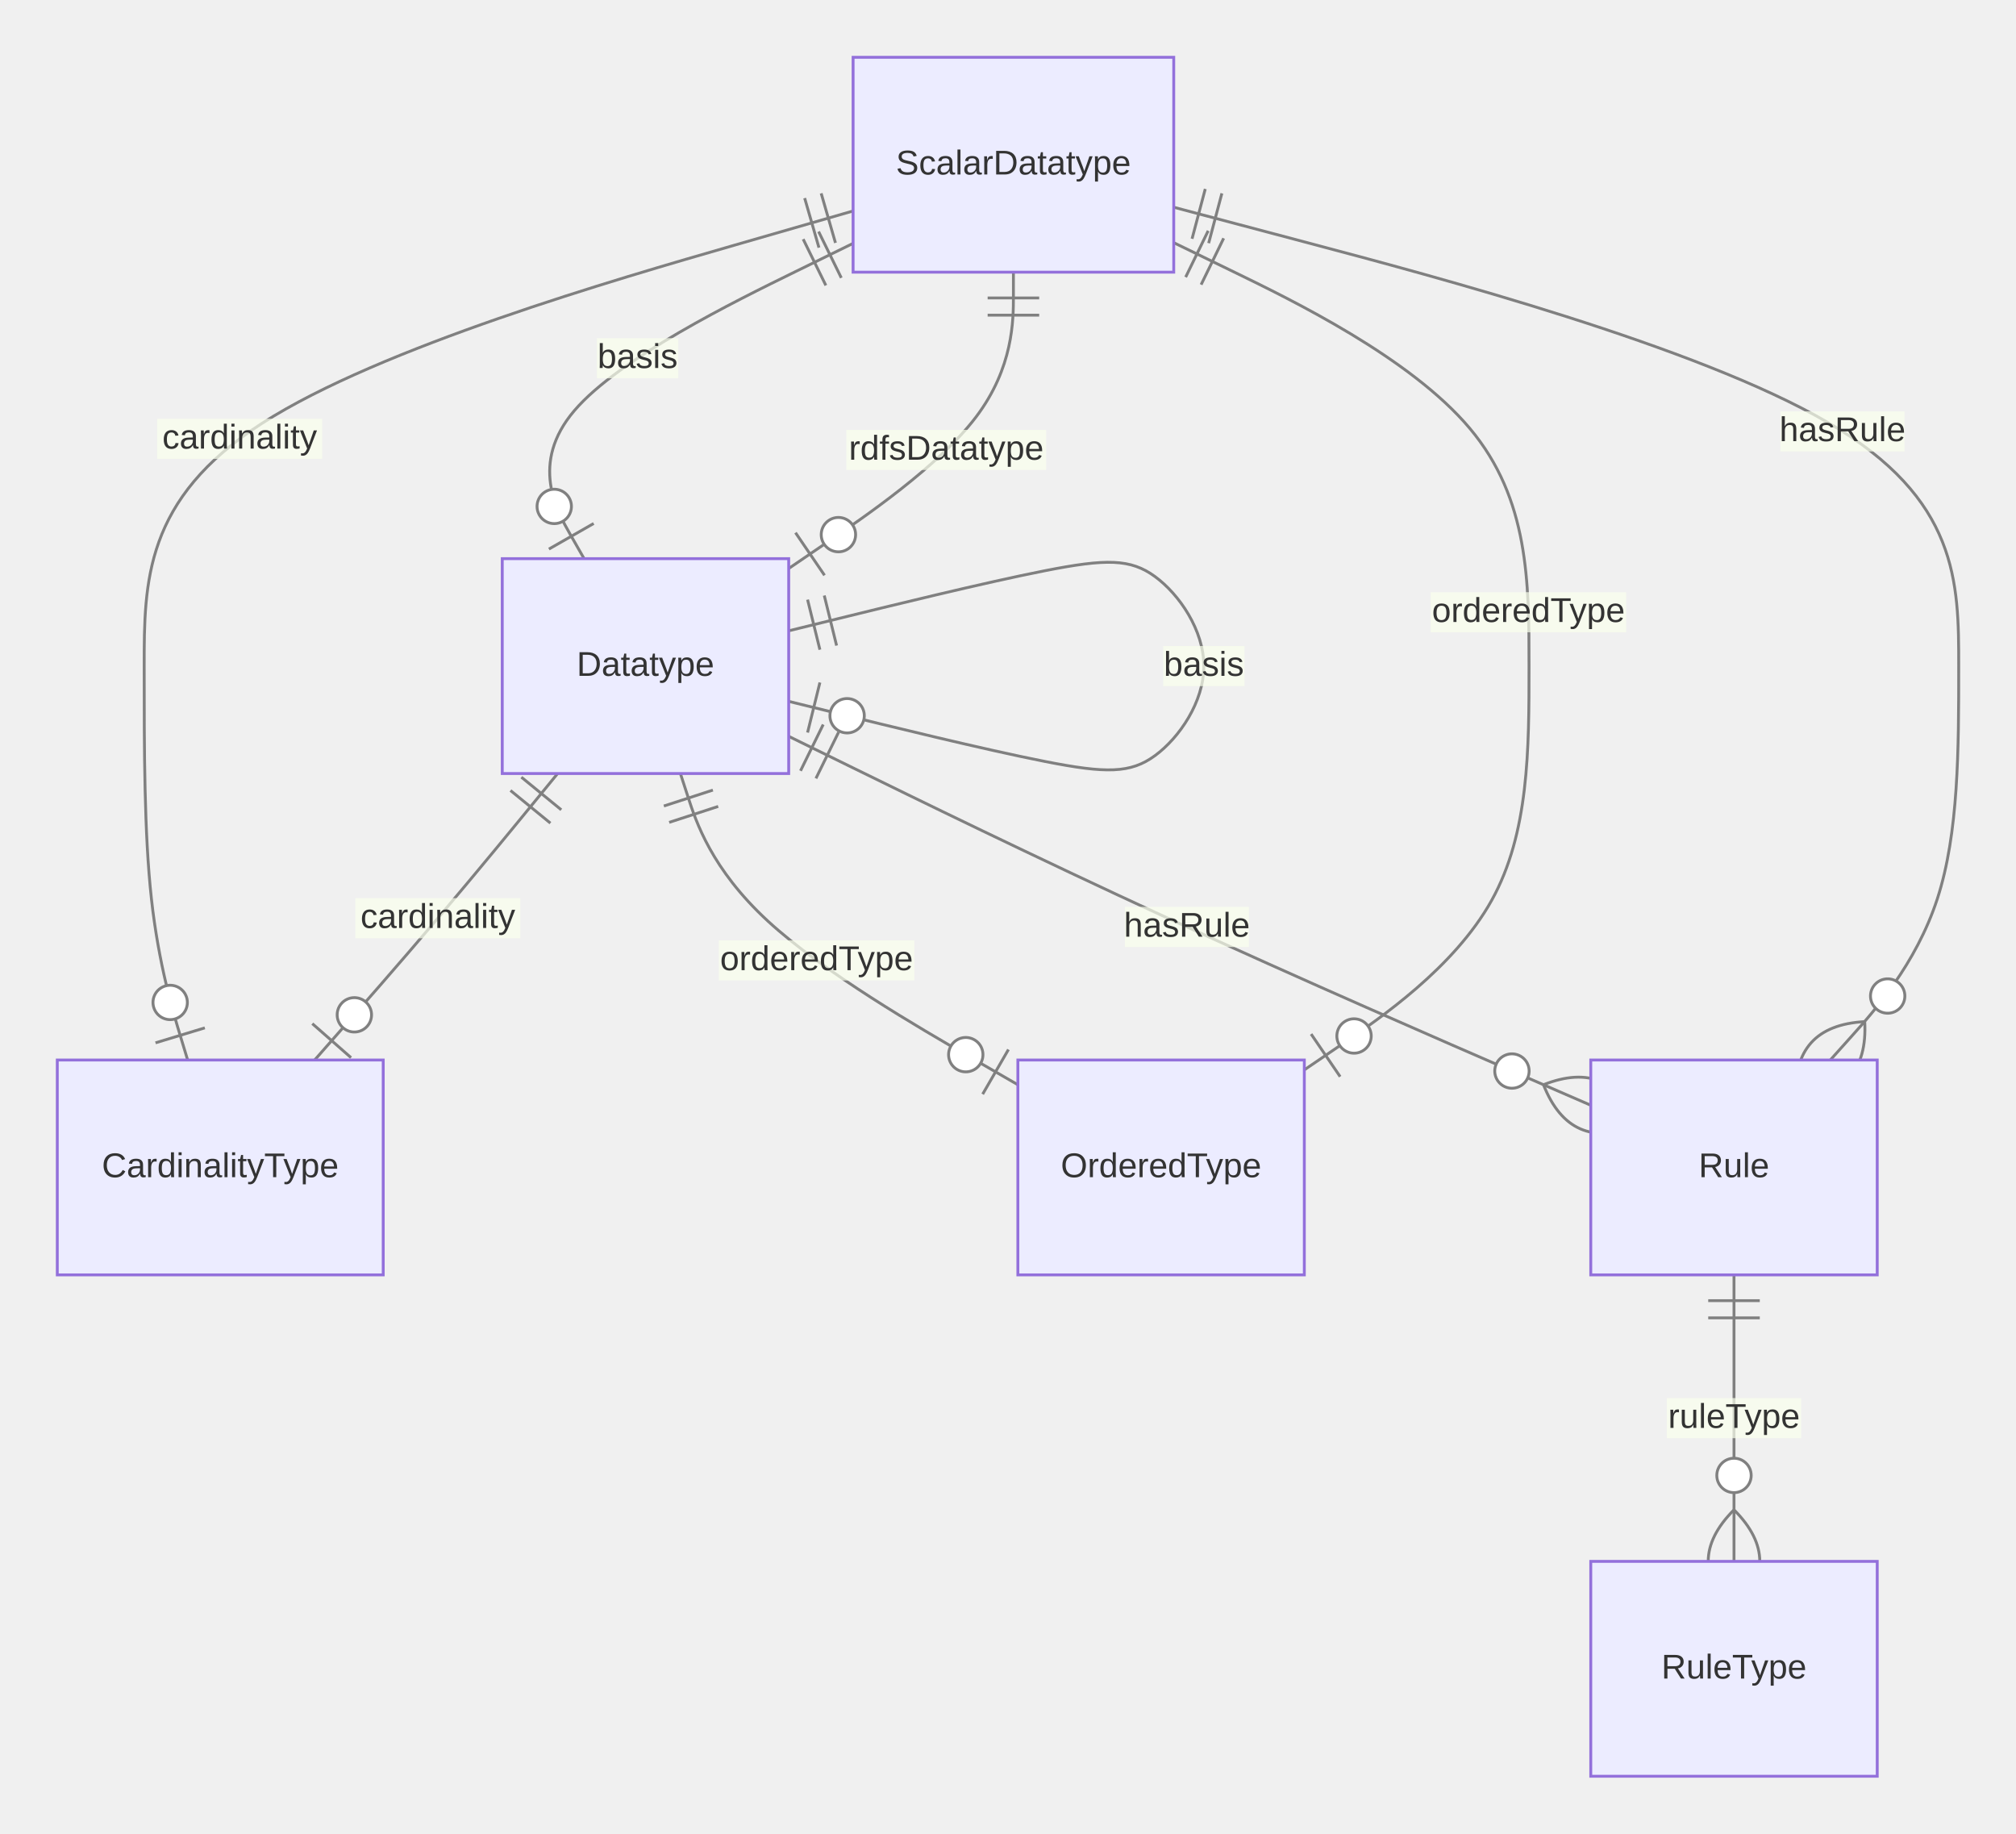
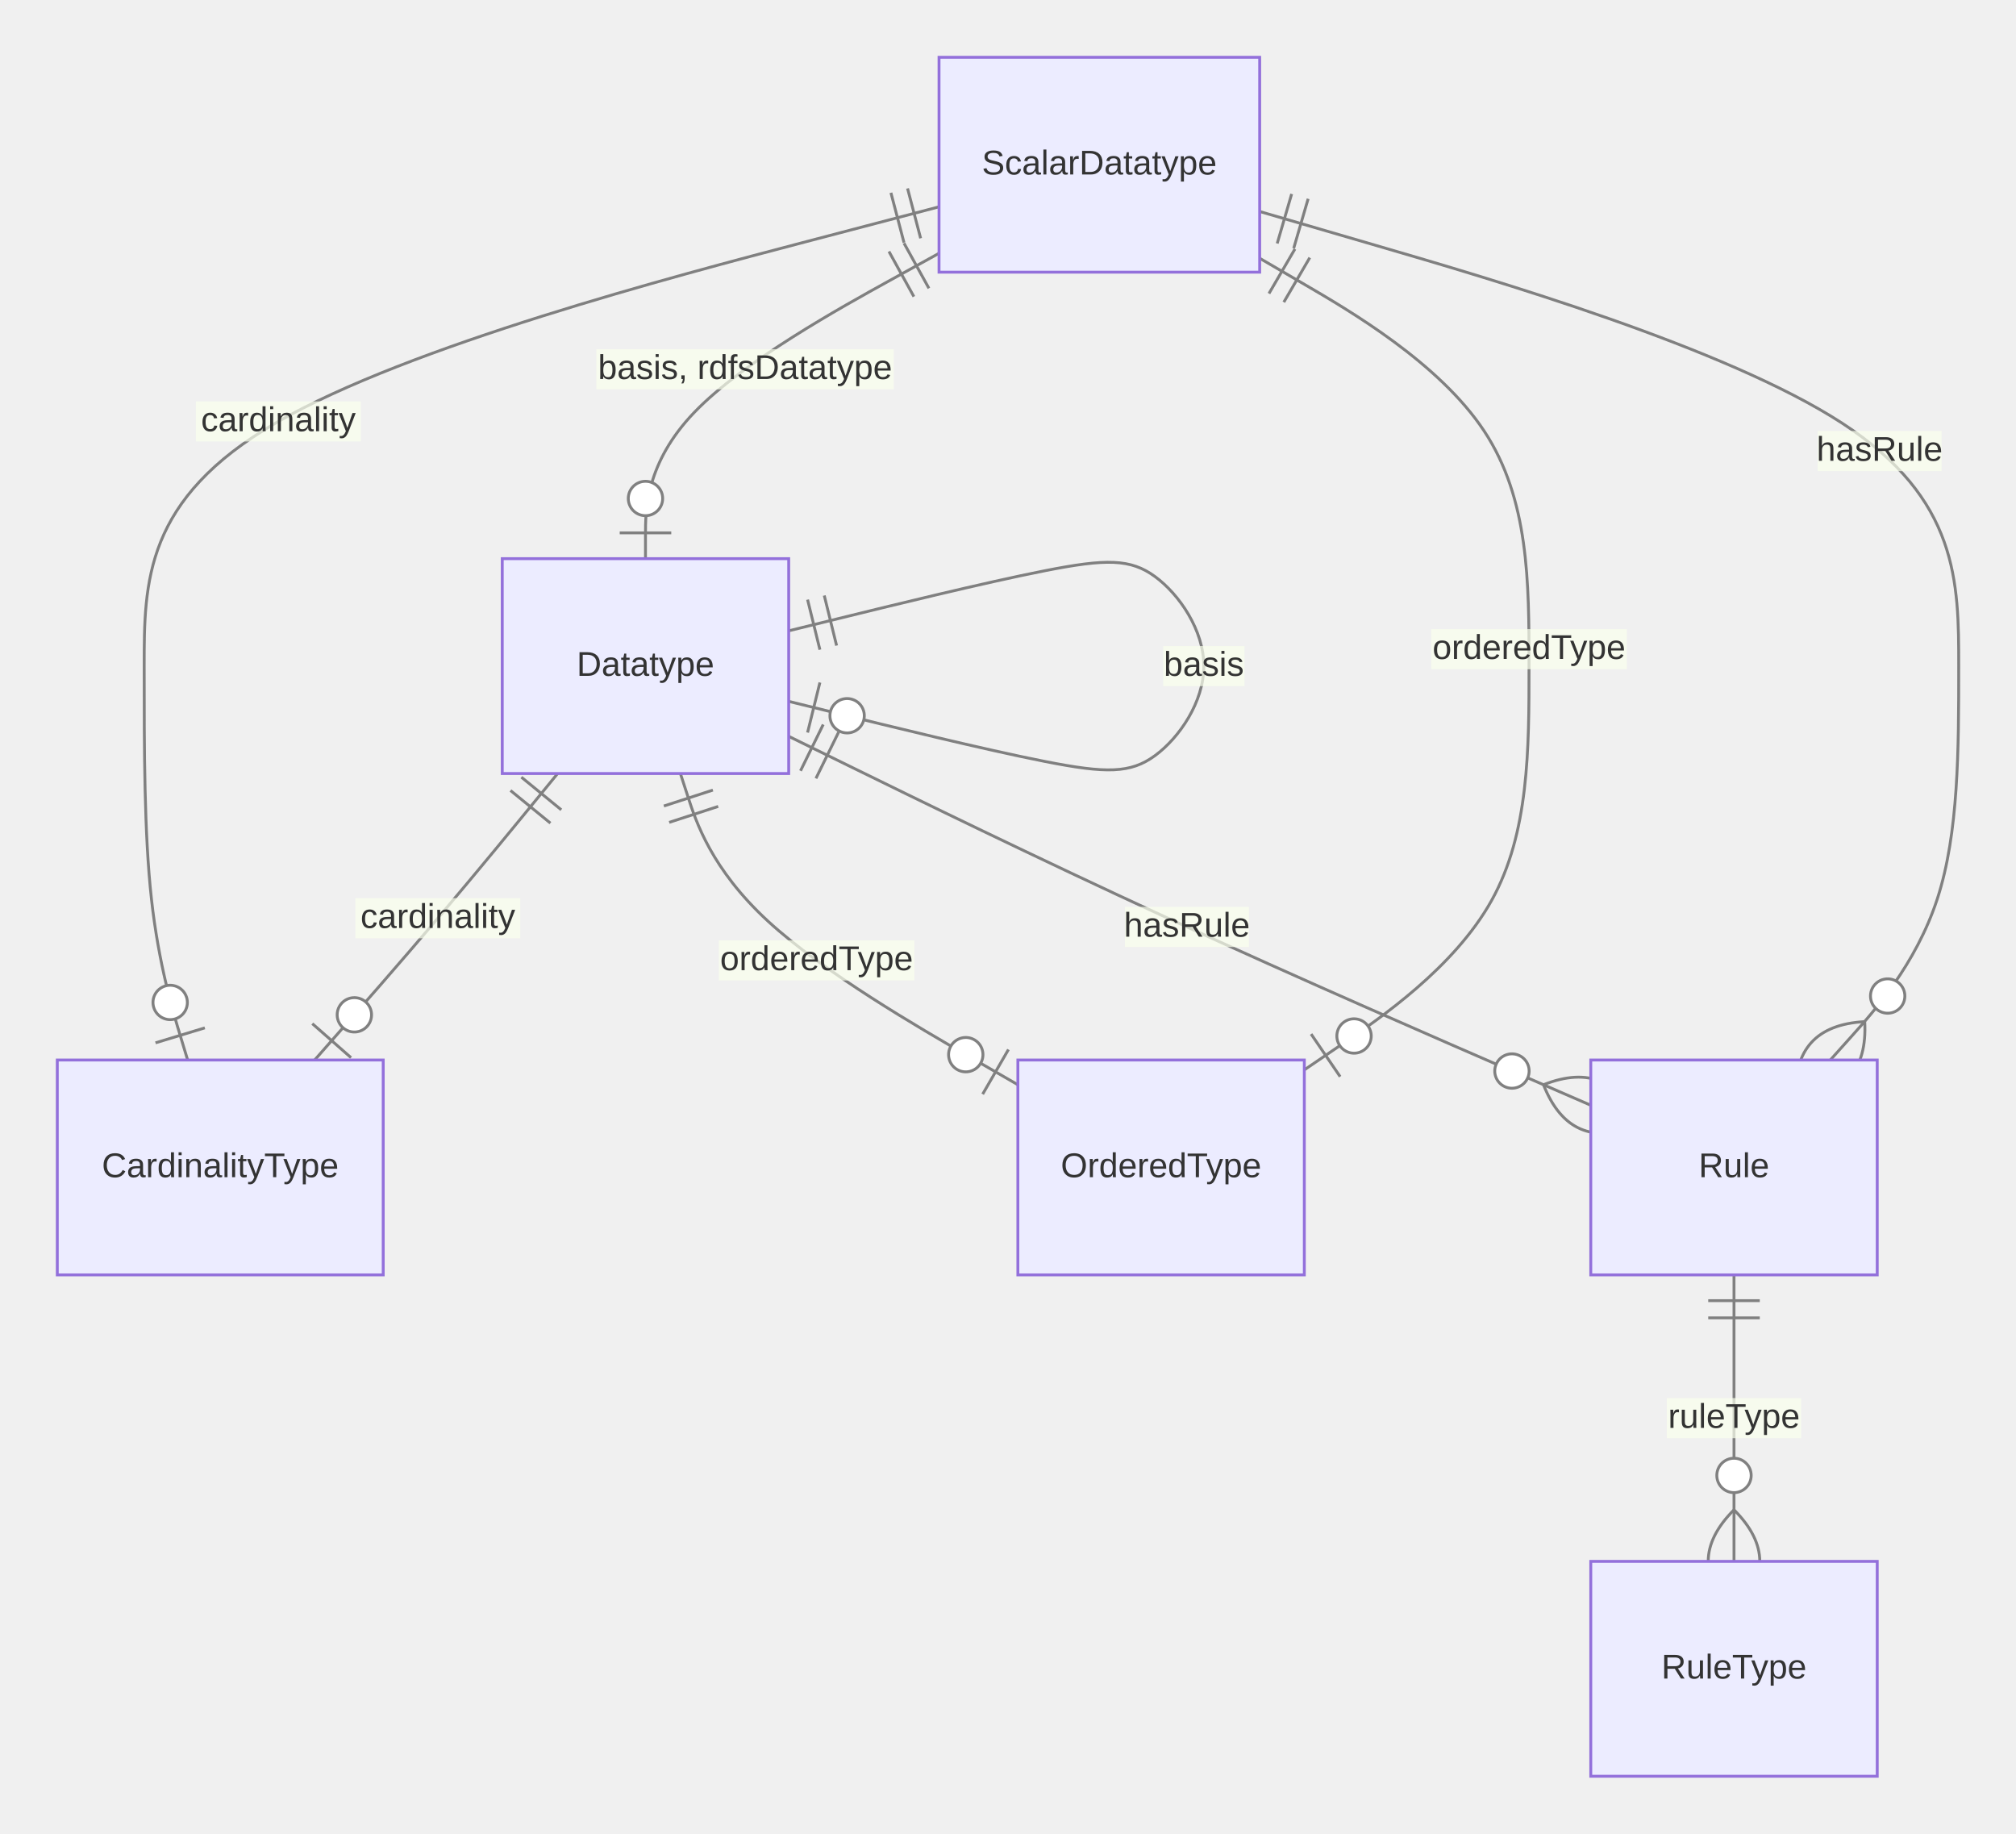
<svg xmlns="http://www.w3.org/2000/svg" aria-roledescription="er" role="graphics-document document" viewBox="0 0 703.781 640" height="640" width="703.781" id="container">
  <style>#container{font-family:"trebuchet ms",verdana,arial,sans-serif;font-size:16px;fill:#333;}#container .error-icon{fill:#552222;}#container .error-text{fill:#552222;stroke:#552222;}#container .edge-thickness-normal{stroke-width:1px;}#container .edge-thickness-thick{stroke-width:3.5px;}#container .edge-pattern-solid{stroke-dasharray:0;}#container .edge-thickness-invisible{stroke-width:0;fill:none;}#container .edge-pattern-dashed{stroke-dasharray:3;}#container .edge-pattern-dotted{stroke-dasharray:2;}#container .marker{fill:#333333;stroke:#333333;}#container .marker.cross{stroke:#333333;}#container svg{font-family:"trebuchet ms",verdana,arial,sans-serif;font-size:16px;}#container p{margin:0;}#container .entityBox{fill:#ECECFF;stroke:#9370DB;}#container .attributeBoxOdd{fill:#ffffff;stroke:#9370DB;}#container .attributeBoxEven{fill:#f2f2f2;stroke:#9370DB;}#container .relationshipLabelBox{fill:hsl(80, 100%, 96.275%);opacity:0.7;background-color:hsl(80, 100%, 96.275%);}#container .relationshipLabelBox rect{opacity:0.5;}#container .relationshipLine{stroke:#333333;}#container .entityTitleText{text-anchor:middle;font-size:18px;fill:#333;}#container #MD_PARENT_START{fill:#f5f5f5!important;stroke:#333333!important;stroke-width:1;}#container #MD_PARENT_END{fill:#f5f5f5!important;stroke:#333333!important;stroke-width:1;}#container :root{--mermaid-font-family:"trebuchet ms",verdana,arial,sans-serif;}</style>
  <g />
  <defs>
    <marker orient="auto" markerHeight="240" markerWidth="190" refY="7" refX="0" id="MD_PARENT_START">
      <path d="M 18,7 L9,13 L1,7 L9,1 Z" />
    </marker>
  </defs>
  <defs>
    <marker orient="auto" markerHeight="28" markerWidth="20" refY="7" refX="19" id="MD_PARENT_END">
      <path d="M 18,7 L9,13 L1,7 L9,1 Z" />
    </marker>
  </defs>
  <defs>
    <marker orient="auto" markerHeight="18" markerWidth="18" refY="9" refX="0" id="ONLY_ONE_START">
      <path d="M9,0 L9,18 M15,0 L15,18" fill="none" stroke="gray" />
    </marker>
  </defs>
  <defs>
    <marker orient="auto" markerHeight="18" markerWidth="18" refY="9" refX="18" id="ONLY_ONE_END">
      <path d="M3,0 L3,18 M9,0 L9,18" fill="none" stroke="gray" />
    </marker>
  </defs>
  <defs>
    <marker orient="auto" markerHeight="18" markerWidth="30" refY="9" refX="0" id="ZERO_OR_ONE_START">
      <circle r="6" cy="9" cx="21" fill="white" stroke="gray" />
      <path d="M9,0 L9,18" fill="none" stroke="gray" />
    </marker>
  </defs>
  <defs>
    <marker orient="auto" markerHeight="18" markerWidth="30" refY="9" refX="30" id="ZERO_OR_ONE_END">
      <circle r="6" cy="9" cx="9" fill="white" stroke="gray" />
      <path d="M21,0 L21,18" fill="none" stroke="gray" />
    </marker>
  </defs>
  <defs>
    <marker orient="auto" markerHeight="36" markerWidth="45" refY="18" refX="18" id="ONE_OR_MORE_START">
      <path d="M0,18 Q 18,0 36,18 Q 18,36 0,18 M42,9 L42,27" fill="none" stroke="gray" />
    </marker>
  </defs>
  <defs>
    <marker orient="auto" markerHeight="36" markerWidth="45" refY="18" refX="27" id="ONE_OR_MORE_END">
      <path d="M3,9 L3,27 M9,18 Q27,0 45,18 Q27,36 9,18" fill="none" stroke="gray" />
    </marker>
  </defs>
  <defs>
    <marker orient="auto" markerHeight="36" markerWidth="57" refY="18" refX="18" id="ZERO_OR_MORE_START">
      <circle r="6" cy="18" cx="48" fill="white" stroke="gray" />
      <path d="M0,18 Q18,0 36,18 Q18,36 0,18" fill="none" stroke="gray" />
    </marker>
  </defs>
  <defs>
    <marker orient="auto" markerHeight="36" markerWidth="57" refY="18" refX="39" id="ZERO_OR_MORE_END">
      <circle r="6" cy="18" cx="9" fill="white" stroke="gray" />
      <path d="M21,18 Q39,0 57,18 Q39,36 21,18" fill="none" stroke="gray" />
    </marker>
  </defs>
  <path style="stroke: gray; fill: none;" marker-start="url(#ONLY_ONE_START)" marker-end="url(#ZERO_OR_ONE_END)" d="M194.67,270L187.855,278.333C181.04,286.667,167.411,303.333,153.273,320C139.135,336.667,124.49,353.333,117.167,361.667L109.844,370" class="er relationshipLine" />
  <path style="stroke: gray; fill: none;" marker-start="url(#ONLY_ONE_START)" marker-end="url(#ZERO_OR_ONE_END)" d="M275.336,220.189L292.385,215.99C309.435,211.792,343.534,203.396,364.846,199.198C386.158,195,394.682,195,403.207,201.25C411.732,207.5,420.257,220,420.257,232.5C420.257,245,411.732,257.5,403.207,263.75C394.682,270,386.158,270,364.846,265.802C343.534,261.604,309.435,253.208,292.385,249.01L275.336,244.811" class="er relationshipLine" />
  <path style="stroke: gray; fill: none;" marker-start="url(#ONLY_ONE_START)" marker-end="url(#ZERO_OR_ONE_END)" d="M237.527,270L240.236,278.333C242.945,286.667,248.363,303.333,267.998,321.439C287.633,339.544,321.484,359.088,338.41,368.86L355.336,378.633" class="er relationshipLine" />
  <path style="stroke: gray; fill: none;" marker-start="url(#ONLY_ONE_START)" marker-end="url(#ZERO_OR_MORE_END)" d="M275.336,257.017L296.743,267.514C318.151,278.012,360.966,299.006,407.633,320.469C454.299,341.931,504.818,363.862,530.077,374.828L555.336,385.794" class="er relationshipLine" />
  <path style="stroke: gray; fill: none;" marker-start="url(#ONLY_ONE_START)" marker-end="url(#ZERO_OR_MORE_END)" d="M605.336,445L605.336,453.333C605.336,461.667,605.336,478.333,605.336,495C605.336,511.667,605.336,528.333,605.336,536.667L605.336,545" class="er relationshipLine" />
-   <path style="stroke: gray; fill: none;" marker-start="url(#ONLY_ONE_START)" marker-end="url(#ZERO_OR_ONE_END)" d="M297.813,73.639L256.566,85.532C215.32,97.426,132.828,121.213,91.582,147.69C50.336,174.167,50.336,203.333,50.336,232.5C50.336,261.667,50.336,290.833,52.865,313.75C55.394,336.667,60.452,353.333,62.981,361.667L65.51,370" class="er relationshipLine" />
-   <path style="stroke: gray; fill: none;" marker-start="url(#ONLY_ONE_START)" marker-end="url(#ZERO_OR_ONE_END)" d="M297.813,84.944L277.4,94.953C256.987,104.963,216.161,124.981,200.511,143.324C184.86,161.667,194.384,178.333,199.145,186.667L203.907,195" class="er relationshipLine" />
-   <path style="stroke: gray; fill: none;" marker-start="url(#ONLY_ONE_START)" marker-end="url(#ZERO_OR_ONE_END)" d="M353.781,95L353.781,103.333C353.781,111.667,353.781,128.333,340.707,145.573C327.633,162.813,301.484,180.626,288.41,189.532L275.336,198.439" class="er relationshipLine" />
-   <path style="stroke: gray; fill: none;" marker-start="url(#ONLY_ONE_START)" marker-end="url(#ZERO_OR_ONE_END)" d="M409.75,84.707L430.422,94.756C451.094,104.805,492.438,124.902,513.109,149.535C533.781,174.167,533.781,203.333,533.781,232.5C533.781,261.667,533.781,290.833,520.707,314.323C507.633,337.813,481.484,355.626,468.41,364.532L455.336,373.439" class="er relationshipLine" />
-   <path style="stroke: gray; fill: none;" marker-start="url(#ONLY_ONE_START)" marker-end="url(#ZERO_OR_MORE_END)" d="M409.75,72.34L455.422,84.45C501.094,96.56,592.438,120.78,638.109,147.473C683.781,174.167,683.781,203.333,683.781,232.5C683.781,261.667,683.781,290.833,676.31,313.75C668.839,336.667,653.897,353.333,646.426,361.667L638.955,370" class="er relationshipLine" />
+   <path style="stroke: gray; fill: none;" marker-start="url(#ONLY_ONE_START)" marker-end="url(#ZERO_OR_ONE_END)" d="M327.813,72.187L281.566,84.322C235.32,96.458,142.828,120.729,96.582,147.448C50.336,174.167,50.336,203.333,50.336,232.5C50.336,261.667,50.336,290.833,52.865,313.75C55.394,336.667,60.452,353.333,62.981,361.667L65.51,370" class="er relationshipLine" />
+   <path style="stroke: gray; fill: none;" marker-start="url(#ONLY_ONE_START)" marker-end="url(#ZERO_OR_ONE_END)" d="M327.813,88.408L310.733,97.84C293.654,107.272,259.495,126.136,242.415,143.901C225.336,161.667,225.336,178.333,225.336,186.667L225.336,195" class="er relationshipLine" />
+   <path style="stroke: gray; fill: none;" marker-start="url(#ONLY_ONE_START)" marker-end="url(#ZERO_OR_ONE_END)" d="M439.75,90.148L455.422,99.29C471.094,108.432,502.438,126.716,518.109,150.441C533.781,174.167,533.781,203.333,533.781,232.5C533.781,261.667,533.781,290.833,520.707,314.323C507.633,337.813,481.484,355.626,468.41,364.532L455.336,373.439" class="er relationshipLine" />
+   <path style="stroke: gray; fill: none;" marker-start="url(#ONLY_ONE_START)" marker-end="url(#ZERO_OR_MORE_END)" d="M439.75,73.824L480.422,85.687C521.094,97.549,602.438,121.275,643.109,147.721C683.781,174.167,683.781,203.333,683.781,232.5C683.781,261.667,683.781,290.833,676.31,313.75C668.839,336.667,653.897,353.333,646.426,361.667L638.955,370" class="er relationshipLine" />
  <g transform="translate(20,370 )" id="entity-CardinalityType-796d1111-9b0e-5cfa-a954-3577abec4acc">
    <rect height="75" width="113.781" y="0" x="0" class="er entityBox" />
    <text style="dominant-baseline: middle; text-anchor: middle; font-size: 12px;" transform="translate(56.89062,37.5)" y="0" x="0" id="text-entity-CardinalityType-796d1111-9b0e-5cfa-a954-3577abec4acc" class="er entityLabel">CardinalityType</text>
  </g>
  <g transform="translate(175.3359,195 )" id="entity-Datatype-eedb5402-d0cc-52bf-9fb8-7b914f648cbe">
    <rect height="75" width="100" y="0" x="0" class="er entityBox" />
    <text style="dominant-baseline: middle; text-anchor: middle; font-size: 12px;" transform="translate(50,37.5)" y="0" x="0" id="text-entity-Datatype-eedb5402-d0cc-52bf-9fb8-7b914f648cbe" class="er entityLabel">Datatype</text>
  </g>
  <g transform="translate(355.3359,370 )" id="entity-OrderedType-842b5e5e-013e-581b-9bf8-11371587b713">
    <rect height="75" width="100" y="0" x="0" class="er entityBox" />
    <text style="dominant-baseline: middle; text-anchor: middle; font-size: 12px;" transform="translate(50,37.5)" y="0" x="0" id="text-entity-OrderedType-842b5e5e-013e-581b-9bf8-11371587b713" class="er entityLabel">OrderedType</text>
  </g>
  <g transform="translate(555.3359,370 )" id="entity-Rule-886caf8e-59ff-5db3-a492-27242971196f">
    <rect height="75" width="100" y="0" x="0" class="er entityBox" />
    <text style="dominant-baseline: middle; text-anchor: middle; font-size: 12px;" transform="translate(50,37.5)" y="0" x="0" id="text-entity-Rule-886caf8e-59ff-5db3-a492-27242971196f" class="er entityLabel">Rule</text>
  </g>
-   <g transform="translate(297.8125,20 )" id="entity-ScalarDatatype-99a09826-db07-59f0-9440-e83c0c041ccd">
+   <g transform="translate(327.8125,20 )" id="entity-ScalarDatatype-99a09826-db07-59f0-9440-e83c0c041ccd">
    <rect height="75" width="111.938" y="0" x="0" class="er entityBox" />
    <text style="dominant-baseline: middle; text-anchor: middle; font-size: 12px;" transform="translate(55.96875,37.5)" y="0" x="0" id="text-entity-ScalarDatatype-99a09826-db07-59f0-9440-e83c0c041ccd" class="er entityLabel">ScalarDatatype</text>
  </g>
  <g transform="translate(555.3359,545 )" id="entity-RuleType-d54df1a6-a17d-5920-9344-6f805c739e55">
    <rect height="75" width="100" y="0" x="0" class="er entityBox" />
    <text style="dominant-baseline: middle; text-anchor: middle; font-size: 12px;" transform="translate(50,37.5)" y="0" x="0" id="text-entity-RuleType-d54df1a6-a17d-5920-9344-6f805c739e55" class="er entityLabel">RuleType</text>
  </g>
  <rect height="14" width="57.588" y="313.501" x="124.053" class="er relationshipLabelBox" />
  <text style="text-anchor: middle; dominant-baseline: middle; font-size: 12px;" y="320.501" x="152.847" id="rel1" class="er relationshipLabel">cardinality</text>
  <rect height="14" width="28.404" y="225.5" x="406.055" class="er relationshipLabelBox" />
  <text style="text-anchor: middle; dominant-baseline: middle; font-size: 12px;" y="232.5" x="420.257" id="rel2" class="er relationshipLabel">basis</text>
  <rect height="14" width="68.281" y="328.233" x="250.928" class="er relationshipLabelBox" />
  <text style="text-anchor: middle; dominant-baseline: middle; font-size: 12px;" y="335.233" x="285.068" id="rel3" class="er relationshipLabel">orderedType</text>
  <rect height="14" width="43.297" y="316.548" x="392.701" class="er relationshipLabelBox" />
  <text style="text-anchor: middle; dominant-baseline: middle; font-size: 12px;" y="323.548" x="414.349" id="rel4" class="er relationshipLabel">hasRule</text>
  <rect height="14" width="46.922" y="488" x="581.875" class="er relationshipLabelBox" />
  <text style="text-anchor: middle; dominant-baseline: middle; font-size: 12px;" y="495" x="605.336" id="rel5" class="er relationshipLabel">ruleType</text>
-   <rect height="14" width="57.588" y="146.176" x="54.869" class="er relationshipLabelBox" />
-   <text style="text-anchor: middle; dominant-baseline: middle; font-size: 12px;" y="153.176" x="83.663" id="rel6" class="er relationshipLabel">cardinality</text>
-   <rect height="14" width="28.404" y="118.044" x="208.379" class="er relationshipLabelBox" />
-   <text style="text-anchor: middle; dominant-baseline: middle; font-size: 12px;" y="125.044" x="222.581" id="rel7" class="er relationshipLabel">basis</text>
-   <rect height="14" width="69.781" y="150.048" x="295.449" class="er relationshipLabelBox" />
-   <text style="text-anchor: middle; dominant-baseline: middle; font-size: 12px;" y="157.048" x="330.339" id="rel8" class="er relationshipLabel">rdfsDatatype</text>
-   <rect height="14" width="68.281" y="206.699" x="499.433" class="er relationshipLabelBox" />
-   <text style="text-anchor: middle; dominant-baseline: middle; font-size: 12px;" y="213.699" x="533.574" id="rel9" class="er relationshipLabel">orderedType</text>
-   <rect height="14" width="43.297" y="143.581" x="621.557" class="er relationshipLabelBox" />
-   <text style="text-anchor: middle; dominant-baseline: middle; font-size: 12px;" y="150.581" x="643.206" id="rel10" class="er relationshipLabel">hasRule</text>
+   <rect height="14" width="57.588" y="140.107" x="68.381" class="er relationshipLabelBox" />
+   <text style="text-anchor: middle; dominant-baseline: middle; font-size: 12px;" y="147.107" x="97.175" id="rel6" class="er relationshipLabel">cardinality</text>
+   <rect height="14" width="103.844" y="121.896" x="208.182" class="er relationshipLabelBox" />
+   <text style="text-anchor: middle; dominant-baseline: middle; font-size: 12px;" y="128.896" x="260.104" id="rel7" class="er relationshipLabel">basis, rdfsDatatype</text>
+   <rect height="14" width="68.281" y="219.598" x="499.635" class="er relationshipLabelBox" />
+   <text style="text-anchor: middle; dominant-baseline: middle; font-size: 12px;" y="226.598" x="533.776" id="rel8" class="er relationshipLabel">orderedType</text>
+   <rect height="14" width="43.297" y="150.441" x="634.517" class="er relationshipLabelBox" />
+   <text style="text-anchor: middle; dominant-baseline: middle; font-size: 12px;" y="157.441" x="656.165" id="rel9" class="er relationshipLabel">hasRule</text>
</svg>
